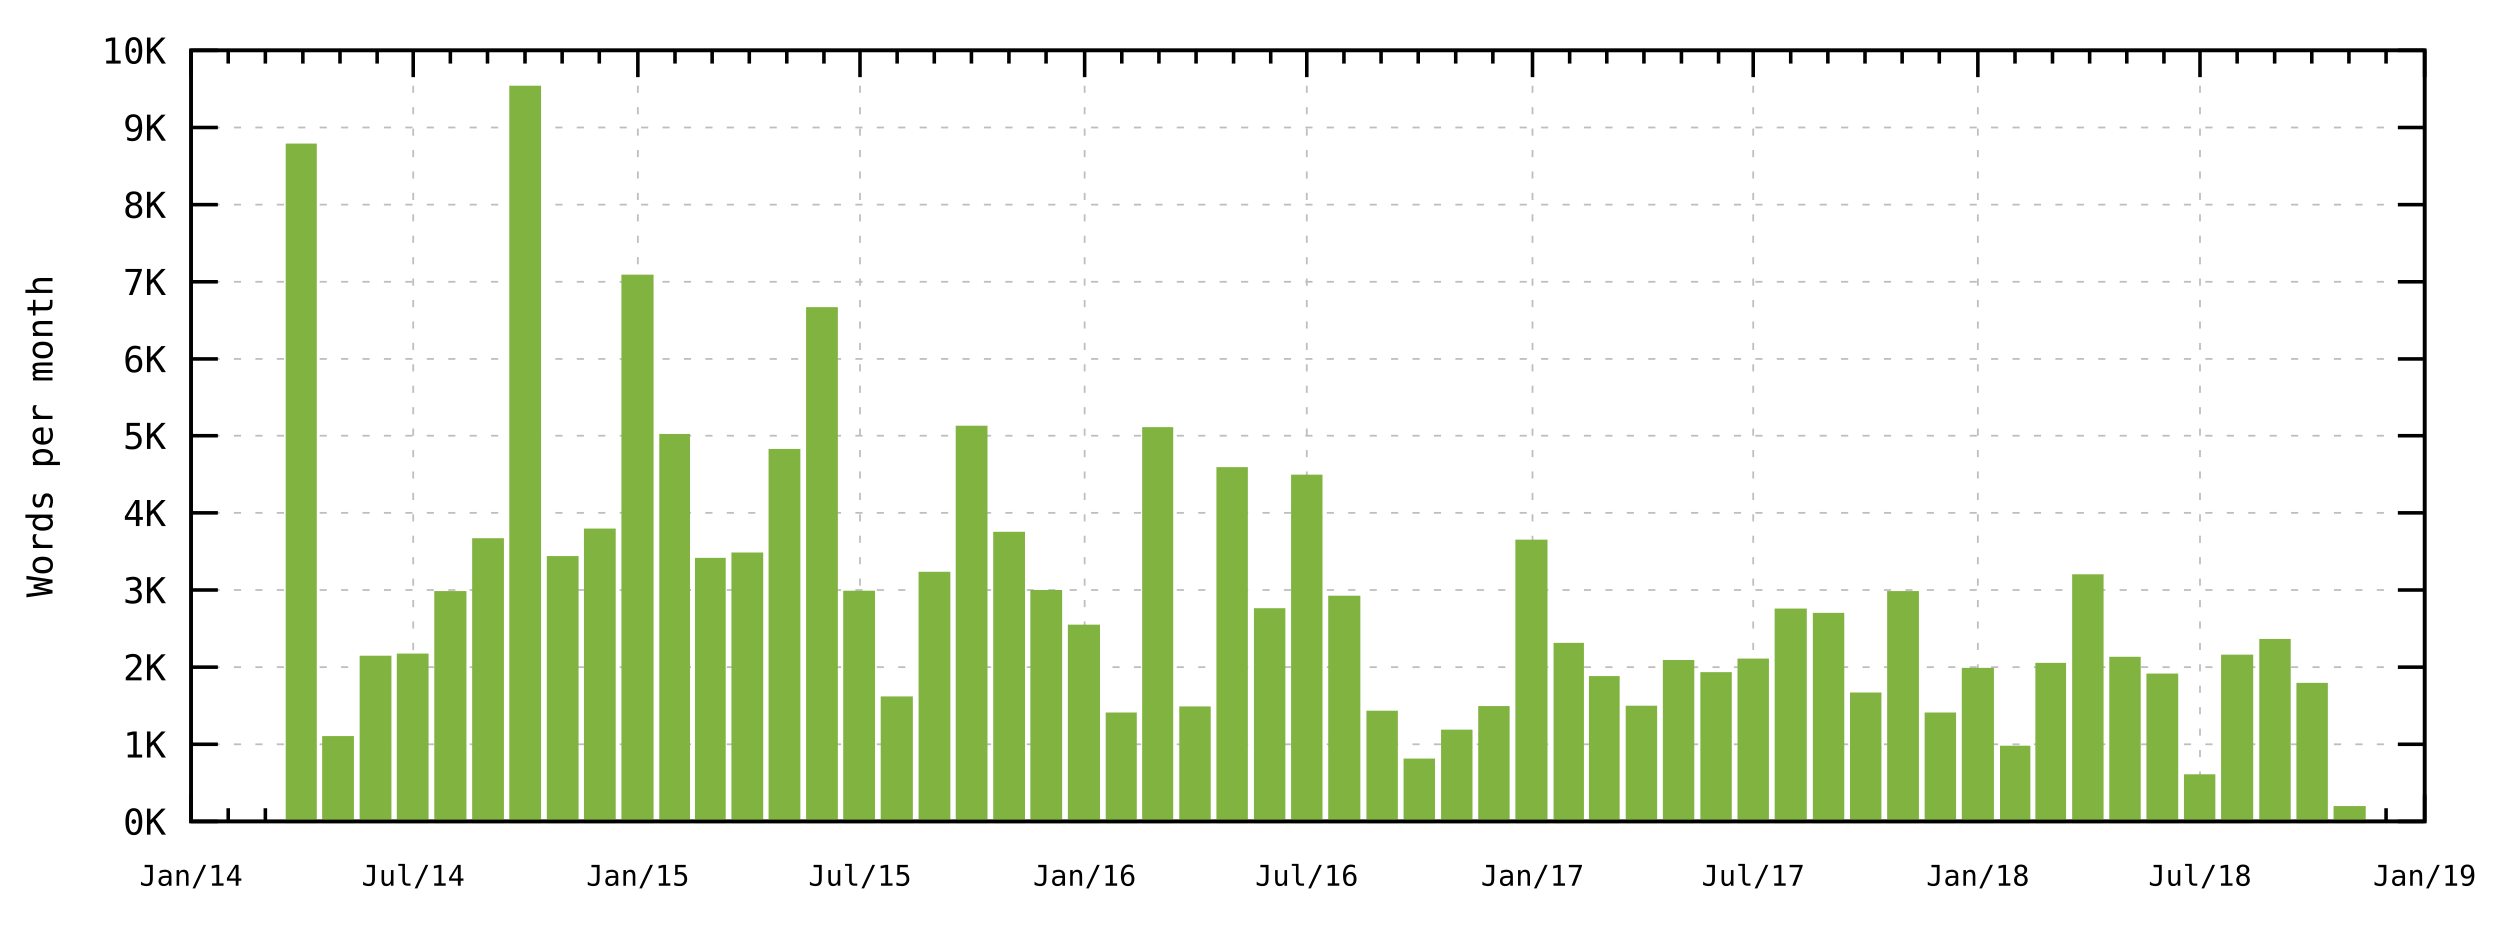
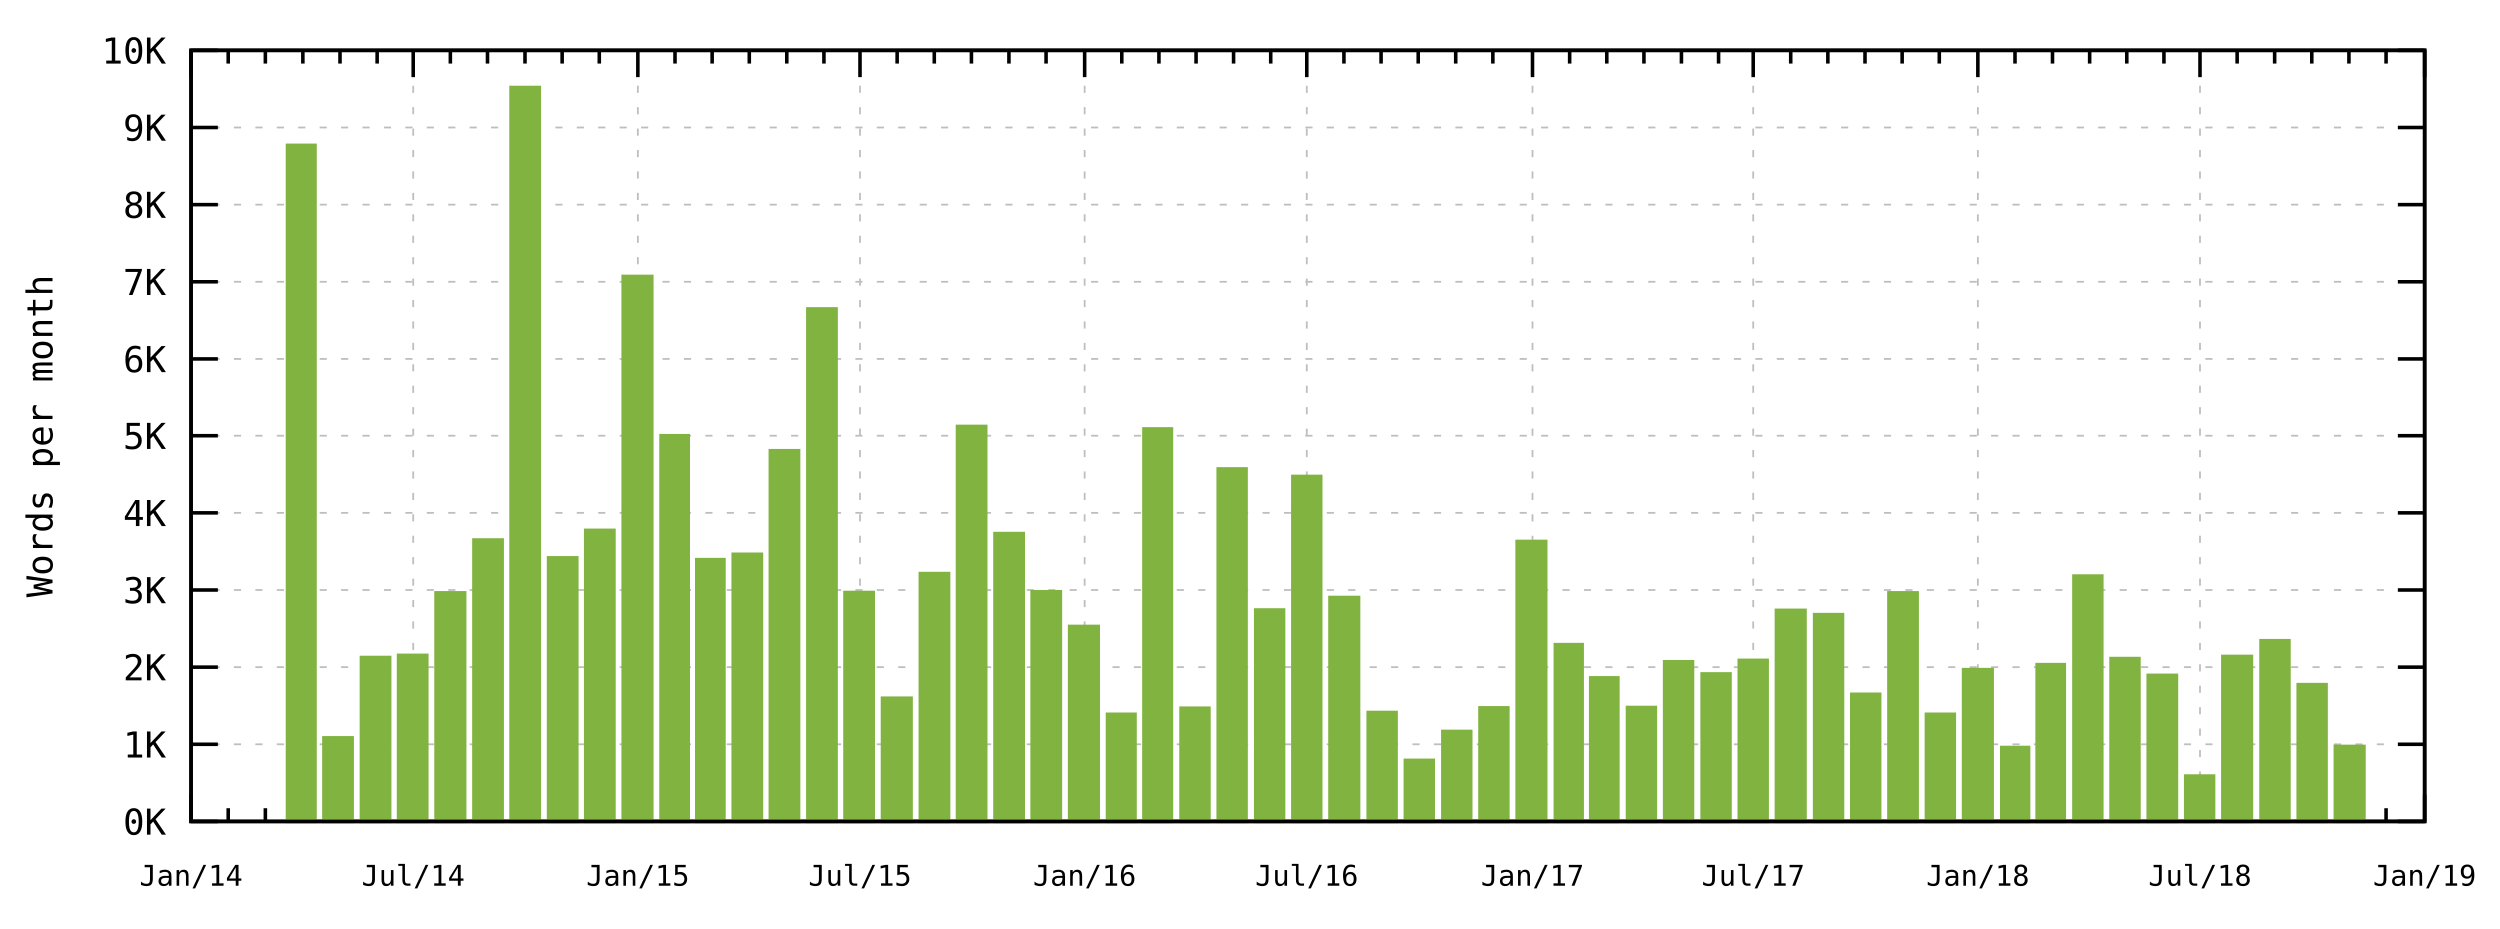
<svg xmlns="http://www.w3.org/2000/svg" xmlns:xlink="http://www.w3.org/1999/xlink" width="700" height="260" viewBox="0 0 700 260">
  <g id="gnuplot_canvas">
    <rect x="0" y="0" width="700" height="260" fill="none" />
    <defs>
      <circle id="gpDot" r="0.5" stroke-width="0.5" />
      <path id="gpPt0" stroke-width="0.267" stroke="currentColor" d="M-1,0 h2 M0,-1 v2" />
      <path id="gpPt1" stroke-width="0.267" stroke="currentColor" d="M-1,-1 L1,1 M1,-1 L-1,1" />
      <path id="gpPt2" stroke-width="0.267" stroke="currentColor" d="M-1,0 L1,0 M0,-1 L0,1 M-1,-1 L1,1 M-1,1 L1,-1" />
      <rect id="gpPt3" stroke-width="0.267" stroke="currentColor" x="-1" y="-1" width="2" height="2" />
      <rect id="gpPt4" stroke-width="0.267" stroke="currentColor" fill="currentColor" x="-1" y="-1" width="2" height="2" />
      <circle id="gpPt5" stroke-width="0.267" stroke="currentColor" cx="0" cy="0" r="1" />
      <use xlink:href="#gpPt5" id="gpPt6" fill="currentColor" stroke="none" />
      <path id="gpPt7" stroke-width="0.267" stroke="currentColor" d="M0,-1.33 L-1.33,0.67 L1.33,0.67 z" />
      <use xlink:href="#gpPt7" id="gpPt8" fill="currentColor" stroke="none" />
      <use xlink:href="#gpPt7" id="gpPt9" stroke="currentColor" transform="rotate(180)" />
      <use xlink:href="#gpPt9" id="gpPt10" fill="currentColor" stroke="none" />
      <use xlink:href="#gpPt3" id="gpPt11" stroke="currentColor" transform="rotate(45)" />
      <use xlink:href="#gpPt11" id="gpPt12" fill="currentColor" stroke="none" />
      <path id="gpPt13" stroke-width="0.267" stroke="currentColor" d="M0,1.330 L1.265,0.411 L0.782,-1.067 L-0.782,-1.076 L-1.265,0.411 z" />
      <use xlink:href="#gpPt13" id="gpPt14" fill="currentColor" stroke="none" />
      <filter id="textbox" filterUnits="objectBoundingBox" x="0" y="0" height="1" width="1">
        <feFlood flood-color="white" flood-opacity="1" result="bgnd" />
        <feComposite in="SourceGraphic" in2="bgnd" operator="atop" />
      </filter>
      <filter id="greybox" filterUnits="objectBoundingBox" x="0" y="0" height="1" width="1">
        <feFlood flood-color="lightgrey" flood-opacity="1" result="grey" />
        <feComposite in="SourceGraphic" in2="grey" operator="atop" />
      </filter>
    </defs>
    <g fill="none" color="white" stroke="currentColor" stroke-width="1.00" stroke-linecap="butt" stroke-linejoin="miter">
</g>
    <g fill="none" color="black" stroke="currentColor" stroke-width="1.00" stroke-linecap="butt" stroke-linejoin="miter">
</g>
    <g fill="none" color="black" stroke="black" stroke-width="0.50" stroke-linecap="butt" stroke-linejoin="miter">
</g>
    <g fill="none" color="gray" stroke="currentColor" stroke-width="0.50" stroke-linecap="butt" stroke-linejoin="miter">
      <path stroke="rgb(190, 190, 190)" stroke-dasharray="2,4" class="gridline" d="M53.5,230.0 L678.9,230.0  " />
    </g>
    <g fill="none" color="gray" stroke="rgb(190, 190, 190)" stroke-width="1.00" stroke-linecap="butt" stroke-linejoin="miter">
</g>
    <g fill="none" color="black" stroke="currentColor" stroke-width="1.00" stroke-linecap="butt" stroke-linejoin="miter">
      <path stroke="black" d="M53.5,230.0 L61.0,230.0 M678.9,230.0 L671.4,230.0  " />
      <g transform="translate(46.5,233.7)" stroke="none" fill="rgb(0,0,0)" font-family="monospace" font-size="10.00" text-anchor="end">
        <text>
          <tspan font-family="monospace">0K</tspan>
        </text>
      </g>
    </g>
    <g fill="none" color="black" stroke="currentColor" stroke-width="1.00" stroke-linecap="butt" stroke-linejoin="miter">
</g>
    <g fill="none" color="black" stroke="black" stroke-width="0.50" stroke-linecap="butt" stroke-linejoin="miter">
</g>
    <g fill="none" color="gray" stroke="currentColor" stroke-width="0.50" stroke-linecap="butt" stroke-linejoin="miter">
      <path stroke="rgb(190, 190, 190)" stroke-dasharray="2,4" class="gridline" d="M53.5,208.4 L678.9,208.4  " />
    </g>
    <g fill="none" color="gray" stroke="rgb(190, 190, 190)" stroke-width="1.00" stroke-linecap="butt" stroke-linejoin="miter">
</g>
    <g fill="none" color="black" stroke="currentColor" stroke-width="1.00" stroke-linecap="butt" stroke-linejoin="miter">
      <path stroke="black" d="M53.5,208.4 L61.0,208.4 M678.9,208.4 L671.4,208.4  " />
      <g transform="translate(46.5,212.1)" stroke="none" fill="rgb(0,0,0)" font-family="monospace" font-size="10.00" text-anchor="end">
        <text>
          <tspan font-family="monospace">1K</tspan>
        </text>
      </g>
    </g>
    <g fill="none" color="black" stroke="currentColor" stroke-width="1.00" stroke-linecap="butt" stroke-linejoin="miter">
</g>
    <g fill="none" color="black" stroke="black" stroke-width="0.50" stroke-linecap="butt" stroke-linejoin="miter">
</g>
    <g fill="none" color="gray" stroke="currentColor" stroke-width="0.50" stroke-linecap="butt" stroke-linejoin="miter">
      <path stroke="rgb(190, 190, 190)" stroke-dasharray="2,4" class="gridline" d="M53.5,186.8 L678.9,186.8  " />
    </g>
    <g fill="none" color="gray" stroke="rgb(190, 190, 190)" stroke-width="1.00" stroke-linecap="butt" stroke-linejoin="miter">
</g>
    <g fill="none" color="black" stroke="currentColor" stroke-width="1.00" stroke-linecap="butt" stroke-linejoin="miter">
      <path stroke="black" d="M53.5,186.8 L61.0,186.8 M678.9,186.8 L671.4,186.8  " />
      <g transform="translate(46.5,190.5)" stroke="none" fill="rgb(0,0,0)" font-family="monospace" font-size="10.00" text-anchor="end">
        <text>
          <tspan font-family="monospace">2K</tspan>
        </text>
      </g>
    </g>
    <g fill="none" color="black" stroke="currentColor" stroke-width="1.00" stroke-linecap="butt" stroke-linejoin="miter">
</g>
    <g fill="none" color="black" stroke="black" stroke-width="0.50" stroke-linecap="butt" stroke-linejoin="miter">
</g>
    <g fill="none" color="gray" stroke="currentColor" stroke-width="0.50" stroke-linecap="butt" stroke-linejoin="miter">
      <path stroke="rgb(190, 190, 190)" stroke-dasharray="2,4" class="gridline" d="M53.5,165.2 L678.9,165.2  " />
    </g>
    <g fill="none" color="gray" stroke="rgb(190, 190, 190)" stroke-width="1.00" stroke-linecap="butt" stroke-linejoin="miter">
</g>
    <g fill="none" color="black" stroke="currentColor" stroke-width="1.00" stroke-linecap="butt" stroke-linejoin="miter">
      <path stroke="black" d="M53.5,165.2 L61.0,165.2 M678.9,165.2 L671.4,165.2  " />
      <g transform="translate(46.5,168.9)" stroke="none" fill="rgb(0,0,0)" font-family="monospace" font-size="10.00" text-anchor="end">
        <text>
          <tspan font-family="monospace">3K</tspan>
        </text>
      </g>
    </g>
    <g fill="none" color="black" stroke="currentColor" stroke-width="1.00" stroke-linecap="butt" stroke-linejoin="miter">
</g>
    <g fill="none" color="black" stroke="black" stroke-width="0.50" stroke-linecap="butt" stroke-linejoin="miter">
</g>
    <g fill="none" color="gray" stroke="currentColor" stroke-width="0.50" stroke-linecap="butt" stroke-linejoin="miter">
      <path stroke="rgb(190, 190, 190)" stroke-dasharray="2,4" class="gridline" d="M53.5,143.6 L678.9,143.6  " />
    </g>
    <g fill="none" color="gray" stroke="rgb(190, 190, 190)" stroke-width="1.00" stroke-linecap="butt" stroke-linejoin="miter">
</g>
    <g fill="none" color="black" stroke="currentColor" stroke-width="1.00" stroke-linecap="butt" stroke-linejoin="miter">
      <path stroke="black" d="M53.5,143.6 L61.0,143.6 M678.9,143.6 L671.4,143.6  " />
      <g transform="translate(46.5,147.3)" stroke="none" fill="rgb(0,0,0)" font-family="monospace" font-size="10.00" text-anchor="end">
        <text>
          <tspan font-family="monospace">4K</tspan>
        </text>
      </g>
    </g>
    <g fill="none" color="black" stroke="currentColor" stroke-width="1.00" stroke-linecap="butt" stroke-linejoin="miter">
</g>
    <g fill="none" color="black" stroke="black" stroke-width="0.50" stroke-linecap="butt" stroke-linejoin="miter">
</g>
    <g fill="none" color="gray" stroke="currentColor" stroke-width="0.50" stroke-linecap="butt" stroke-linejoin="miter">
      <path stroke="rgb(190, 190, 190)" stroke-dasharray="2,4" class="gridline" d="M53.5,122.0 L678.9,122.0  " />
    </g>
    <g fill="none" color="gray" stroke="rgb(190, 190, 190)" stroke-width="1.00" stroke-linecap="butt" stroke-linejoin="miter">
</g>
    <g fill="none" color="black" stroke="currentColor" stroke-width="1.00" stroke-linecap="butt" stroke-linejoin="miter">
      <path stroke="black" d="M53.5,122.0 L61.0,122.0 M678.9,122.0 L671.4,122.0  " />
      <g transform="translate(46.5,125.7)" stroke="none" fill="rgb(0,0,0)" font-family="monospace" font-size="10.00" text-anchor="end">
        <text>
          <tspan font-family="monospace">5K</tspan>
        </text>
      </g>
    </g>
    <g fill="none" color="black" stroke="currentColor" stroke-width="1.00" stroke-linecap="butt" stroke-linejoin="miter">
</g>
    <g fill="none" color="black" stroke="black" stroke-width="0.50" stroke-linecap="butt" stroke-linejoin="miter">
</g>
    <g fill="none" color="gray" stroke="currentColor" stroke-width="0.50" stroke-linecap="butt" stroke-linejoin="miter">
      <path stroke="rgb(190, 190, 190)" stroke-dasharray="2,4" class="gridline" d="M53.5,100.5 L678.9,100.5  " />
    </g>
    <g fill="none" color="gray" stroke="rgb(190, 190, 190)" stroke-width="1.00" stroke-linecap="butt" stroke-linejoin="miter">
</g>
    <g fill="none" color="black" stroke="currentColor" stroke-width="1.00" stroke-linecap="butt" stroke-linejoin="miter">
      <path stroke="black" d="M53.5,100.5 L61.0,100.5 M678.9,100.5 L671.4,100.5  " />
      <g transform="translate(46.5,104.2)" stroke="none" fill="rgb(0,0,0)" font-family="monospace" font-size="10.00" text-anchor="end">
        <text>
          <tspan font-family="monospace">6K</tspan>
        </text>
      </g>
    </g>
    <g fill="none" color="black" stroke="currentColor" stroke-width="1.00" stroke-linecap="butt" stroke-linejoin="miter">
</g>
    <g fill="none" color="black" stroke="black" stroke-width="0.50" stroke-linecap="butt" stroke-linejoin="miter">
</g>
    <g fill="none" color="gray" stroke="currentColor" stroke-width="0.50" stroke-linecap="butt" stroke-linejoin="miter">
      <path stroke="rgb(190, 190, 190)" stroke-dasharray="2,4" class="gridline" d="M53.5,78.9 L678.9,78.9  " />
    </g>
    <g fill="none" color="gray" stroke="rgb(190, 190, 190)" stroke-width="1.00" stroke-linecap="butt" stroke-linejoin="miter">
</g>
    <g fill="none" color="black" stroke="currentColor" stroke-width="1.00" stroke-linecap="butt" stroke-linejoin="miter">
      <path stroke="black" d="M53.5,78.9 L61.0,78.9 M678.9,78.9 L671.4,78.9  " />
      <g transform="translate(46.5,82.6)" stroke="none" fill="rgb(0,0,0)" font-family="monospace" font-size="10.00" text-anchor="end">
        <text>
          <tspan font-family="monospace">7K</tspan>
        </text>
      </g>
    </g>
    <g fill="none" color="black" stroke="currentColor" stroke-width="1.00" stroke-linecap="butt" stroke-linejoin="miter">
</g>
    <g fill="none" color="black" stroke="black" stroke-width="0.50" stroke-linecap="butt" stroke-linejoin="miter">
</g>
    <g fill="none" color="gray" stroke="currentColor" stroke-width="0.50" stroke-linecap="butt" stroke-linejoin="miter">
      <path stroke="rgb(190, 190, 190)" stroke-dasharray="2,4" class="gridline" d="M53.5,57.3 L678.9,57.3  " />
    </g>
    <g fill="none" color="gray" stroke="rgb(190, 190, 190)" stroke-width="1.00" stroke-linecap="butt" stroke-linejoin="miter">
</g>
    <g fill="none" color="black" stroke="currentColor" stroke-width="1.00" stroke-linecap="butt" stroke-linejoin="miter">
      <path stroke="black" d="M53.5,57.3 L61.0,57.3 M678.9,57.3 L671.4,57.3  " />
      <g transform="translate(46.5,61.0)" stroke="none" fill="rgb(0,0,0)" font-family="monospace" font-size="10.00" text-anchor="end">
        <text>
          <tspan font-family="monospace">8K</tspan>
        </text>
      </g>
    </g>
    <g fill="none" color="black" stroke="currentColor" stroke-width="1.00" stroke-linecap="butt" stroke-linejoin="miter">
</g>
    <g fill="none" color="black" stroke="black" stroke-width="0.50" stroke-linecap="butt" stroke-linejoin="miter">
</g>
    <g fill="none" color="gray" stroke="currentColor" stroke-width="0.50" stroke-linecap="butt" stroke-linejoin="miter">
      <path stroke="rgb(190, 190, 190)" stroke-dasharray="2,4" class="gridline" d="M53.5,35.7 L678.9,35.7  " />
    </g>
    <g fill="none" color="gray" stroke="rgb(190, 190, 190)" stroke-width="1.00" stroke-linecap="butt" stroke-linejoin="miter">
</g>
    <g fill="none" color="black" stroke="currentColor" stroke-width="1.00" stroke-linecap="butt" stroke-linejoin="miter">
      <path stroke="black" d="M53.5,35.7 L61.0,35.7 M678.9,35.7 L671.4,35.7  " />
      <g transform="translate(46.5,39.4)" stroke="none" fill="rgb(0,0,0)" font-family="monospace" font-size="10.00" text-anchor="end">
        <text>
          <tspan font-family="monospace">9K</tspan>
        </text>
      </g>
    </g>
    <g fill="none" color="black" stroke="currentColor" stroke-width="1.00" stroke-linecap="butt" stroke-linejoin="miter">
</g>
    <g fill="none" color="black" stroke="black" stroke-width="0.50" stroke-linecap="butt" stroke-linejoin="miter">
</g>
    <g fill="none" color="gray" stroke="currentColor" stroke-width="0.50" stroke-linecap="butt" stroke-linejoin="miter">
      <path stroke="rgb(190, 190, 190)" stroke-dasharray="2,4" class="gridline" d="M53.5,14.1 L678.9,14.1  " />
    </g>
    <g fill="none" color="gray" stroke="rgb(190, 190, 190)" stroke-width="1.00" stroke-linecap="butt" stroke-linejoin="miter">
</g>
    <g fill="none" color="black" stroke="currentColor" stroke-width="1.00" stroke-linecap="butt" stroke-linejoin="miter">
      <path stroke="black" d="M53.5,14.1 L61.0,14.1 M678.9,14.1 L671.4,14.1  " />
      <g transform="translate(46.5,17.8)" stroke="none" fill="rgb(0,0,0)" font-family="monospace" font-size="10.00" text-anchor="end">
        <text>
          <tspan font-family="monospace">10K</tspan>
        </text>
      </g>
    </g>
    <g fill="none" color="black" stroke="currentColor" stroke-width="1.00" stroke-linecap="butt" stroke-linejoin="miter">
</g>
    <g fill="none" color="black" stroke="black" stroke-width="0.50" stroke-linecap="butt" stroke-linejoin="miter">
</g>
    <g fill="none" color="gray" stroke="currentColor" stroke-width="0.50" stroke-linecap="butt" stroke-linejoin="miter">
      <path stroke="rgb(190, 190, 190)" stroke-dasharray="2,4" class="gridline" d="M53.5,230.0 L53.5,14.1  " />
    </g>
    <g fill="none" color="gray" stroke="rgb(190, 190, 190)" stroke-width="1.00" stroke-linecap="butt" stroke-linejoin="miter">
</g>
    <g fill="none" color="black" stroke="currentColor" stroke-width="1.00" stroke-linecap="butt" stroke-linejoin="miter">
      <path stroke="black" d="M53.5,230.0 L53.5,222.5 M53.5,14.1 L53.5,21.6  " />
      <g transform="translate(53.5,248.0)" stroke="none" fill="rgb(0,0,0)" font-family="monospace" font-size="8.00" text-anchor="middle">
        <text>
          <tspan font-family="monospace">Jan/14</tspan>
        </text>
      </g>
    </g>
    <g fill="none" color="black" stroke="currentColor" stroke-width="1.00" stroke-linecap="butt" stroke-linejoin="miter">
      <path stroke="black" d="M63.9,230.0 L63.9,226.3 M63.9,14.1 L63.9,17.8 M74.3,230.0 L74.3,226.3 M74.3,14.1 L74.3,17.8   M84.8,230.0 L84.8,226.3 M84.8,14.1 L84.8,17.8 M95.2,230.0 L95.2,226.3 M95.2,14.1 L95.2,17.8   M105.6,230.0 L105.6,226.3 M105.6,14.1 L105.6,17.8  " />
    </g>
    <g fill="none" color="black" stroke="black" stroke-width="0.50" stroke-linecap="butt" stroke-linejoin="miter">
</g>
    <g fill="none" color="gray" stroke="currentColor" stroke-width="0.50" stroke-linecap="butt" stroke-linejoin="miter">
      <path stroke="rgb(190, 190, 190)" stroke-dasharray="2,4" class="gridline" d="M115.7,230.0 L115.7,14.1  " />
    </g>
    <g fill="none" color="gray" stroke="rgb(190, 190, 190)" stroke-width="1.00" stroke-linecap="butt" stroke-linejoin="miter">
</g>
    <g fill="none" color="black" stroke="currentColor" stroke-width="1.00" stroke-linecap="butt" stroke-linejoin="miter">
      <path stroke="black" d="M115.7,230.0 L115.7,222.5 M115.7,14.1 L115.7,21.6  " />
      <g transform="translate(115.7,248.0)" stroke="none" fill="rgb(0,0,0)" font-family="monospace" font-size="8.00" text-anchor="middle">
        <text>
          <tspan font-family="monospace">Jul/14</tspan>
        </text>
      </g>
    </g>
    <g fill="none" color="black" stroke="currentColor" stroke-width="1.00" stroke-linecap="butt" stroke-linejoin="miter">
      <path stroke="black" d="M126.1,230.0 L126.1,226.3 M126.1,14.1 L126.1,17.8 M136.5,230.0 L136.5,226.3 M136.5,14.1 L136.5,17.8   M147.0,230.0 L147.0,226.3 M147.0,14.1 L147.0,17.8 M157.4,230.0 L157.4,226.3 M157.4,14.1 L157.4,17.8   M167.8,230.0 L167.8,226.3 M167.8,14.1 L167.8,17.8  " />
    </g>
    <g fill="none" color="black" stroke="black" stroke-width="0.50" stroke-linecap="butt" stroke-linejoin="miter">
</g>
    <g fill="none" color="gray" stroke="currentColor" stroke-width="0.50" stroke-linecap="butt" stroke-linejoin="miter">
      <path stroke="rgb(190, 190, 190)" stroke-dasharray="2,4" class="gridline" d="M178.6,230.0 L178.6,14.1  " />
    </g>
    <g fill="none" color="gray" stroke="rgb(190, 190, 190)" stroke-width="1.00" stroke-linecap="butt" stroke-linejoin="miter">
</g>
    <g fill="none" color="black" stroke="currentColor" stroke-width="1.00" stroke-linecap="butt" stroke-linejoin="miter">
      <path stroke="black" d="M178.6,230.0 L178.6,222.5 M178.6,14.1 L178.6,21.6  " />
      <g transform="translate(178.6,248.0)" stroke="none" fill="rgb(0,0,0)" font-family="monospace" font-size="8.00" text-anchor="middle">
        <text>
          <tspan font-family="monospace">Jan/15</tspan>
        </text>
      </g>
    </g>
    <g fill="none" color="black" stroke="currentColor" stroke-width="1.00" stroke-linecap="butt" stroke-linejoin="miter">
      <path stroke="black" d="M189.0,230.0 L189.0,226.3 M189.0,14.1 L189.0,17.8 M199.4,230.0 L199.4,226.3 M199.4,14.1 L199.4,17.8   M209.8,230.0 L209.8,226.3 M209.8,14.1 L209.8,17.8 M220.3,230.0 L220.3,226.3 M220.3,14.1 L220.3,17.8   M230.7,230.0 L230.7,226.3 M230.7,14.1 L230.7,17.8  " />
    </g>
    <g fill="none" color="black" stroke="black" stroke-width="0.50" stroke-linecap="butt" stroke-linejoin="miter">
</g>
    <g fill="none" color="gray" stroke="currentColor" stroke-width="0.50" stroke-linecap="butt" stroke-linejoin="miter">
      <path stroke="rgb(190, 190, 190)" stroke-dasharray="2,4" class="gridline" d="M240.8,230.0 L240.8,14.1  " />
    </g>
    <g fill="none" color="gray" stroke="rgb(190, 190, 190)" stroke-width="1.00" stroke-linecap="butt" stroke-linejoin="miter">
</g>
    <g fill="none" color="black" stroke="currentColor" stroke-width="1.00" stroke-linecap="butt" stroke-linejoin="miter">
      <path stroke="black" d="M240.8,230.0 L240.8,222.5 M240.8,14.1 L240.8,21.6  " />
      <g transform="translate(240.8,248.0)" stroke="none" fill="rgb(0,0,0)" font-family="monospace" font-size="8.00" text-anchor="middle">
        <text>
          <tspan font-family="monospace">Jul/15</tspan>
        </text>
      </g>
    </g>
    <g fill="none" color="black" stroke="currentColor" stroke-width="1.00" stroke-linecap="butt" stroke-linejoin="miter">
      <path stroke="black" d="M251.2,230.0 L251.2,226.3 M251.2,14.1 L251.2,17.8 M261.6,230.0 L261.6,226.3 M261.6,14.1 L261.6,17.8   M272.0,230.0 L272.0,226.3 M272.0,14.1 L272.0,17.8 M282.5,230.0 L282.5,226.3 M282.5,14.1 L282.5,17.8   M292.9,230.0 L292.9,226.3 M292.9,14.1 L292.9,17.8  " />
    </g>
    <g fill="none" color="black" stroke="black" stroke-width="0.50" stroke-linecap="butt" stroke-linejoin="miter">
</g>
    <g fill="none" color="gray" stroke="currentColor" stroke-width="0.50" stroke-linecap="butt" stroke-linejoin="miter">
      <path stroke="rgb(190, 190, 190)" stroke-dasharray="2,4" class="gridline" d="M303.7,230.0 L303.7,14.1  " />
    </g>
    <g fill="none" color="gray" stroke="rgb(190, 190, 190)" stroke-width="1.00" stroke-linecap="butt" stroke-linejoin="miter">
</g>
    <g fill="none" color="black" stroke="currentColor" stroke-width="1.00" stroke-linecap="butt" stroke-linejoin="miter">
      <path stroke="black" d="M303.7,230.0 L303.7,222.5 M303.7,14.1 L303.7,21.6  " />
      <g transform="translate(303.7,248.0)" stroke="none" fill="rgb(0,0,0)" font-family="monospace" font-size="8.00" text-anchor="middle">
        <text>
          <tspan font-family="monospace">Jan/16</tspan>
        </text>
      </g>
    </g>
    <g fill="none" color="black" stroke="currentColor" stroke-width="1.00" stroke-linecap="butt" stroke-linejoin="miter">
      <path stroke="black" d="M314.1,230.0 L314.1,226.3 M314.1,14.1 L314.1,17.8 M324.5,230.0 L324.5,226.3 M324.5,14.1 L324.5,17.8   M334.9,230.0 L334.9,226.3 M334.9,14.1 L334.9,17.8 M345.4,230.0 L345.4,226.3 M345.4,14.1 L345.4,17.8   M355.8,230.0 L355.8,226.3 M355.8,14.1 L355.8,17.8  " />
    </g>
    <g fill="none" color="black" stroke="black" stroke-width="0.50" stroke-linecap="butt" stroke-linejoin="miter">
</g>
    <g fill="none" color="gray" stroke="currentColor" stroke-width="0.50" stroke-linecap="butt" stroke-linejoin="miter">
      <path stroke="rgb(190, 190, 190)" stroke-dasharray="2,4" class="gridline" d="M365.9,230.0 L365.9,14.1  " />
    </g>
    <g fill="none" color="gray" stroke="rgb(190, 190, 190)" stroke-width="1.00" stroke-linecap="butt" stroke-linejoin="miter">
</g>
    <g fill="none" color="black" stroke="currentColor" stroke-width="1.00" stroke-linecap="butt" stroke-linejoin="miter">
      <path stroke="black" d="M365.9,230.0 L365.9,222.5 M365.9,14.1 L365.9,21.6  " />
      <g transform="translate(365.9,248.0)" stroke="none" fill="rgb(0,0,0)" font-family="monospace" font-size="8.00" text-anchor="middle">
        <text>
          <tspan font-family="monospace">Jul/16</tspan>
        </text>
      </g>
    </g>
    <g fill="none" color="black" stroke="currentColor" stroke-width="1.00" stroke-linecap="butt" stroke-linejoin="miter">
      <path stroke="black" d="M376.3,230.0 L376.3,226.3 M376.3,14.1 L376.3,17.8 M386.7,230.0 L386.7,226.3 M386.7,14.1 L386.7,17.8   M397.1,230.0 L397.1,226.3 M397.1,14.1 L397.1,17.8 M407.6,230.0 L407.6,226.3 M407.6,14.1 L407.6,17.8   M418.0,230.0 L418.0,226.3 M418.0,14.1 L418.0,17.8  " />
    </g>
    <g fill="none" color="black" stroke="black" stroke-width="0.50" stroke-linecap="butt" stroke-linejoin="miter">
</g>
    <g fill="none" color="gray" stroke="currentColor" stroke-width="0.50" stroke-linecap="butt" stroke-linejoin="miter">
      <path stroke="rgb(190, 190, 190)" stroke-dasharray="2,4" class="gridline" d="M429.1,230.0 L429.1,14.1  " />
    </g>
    <g fill="none" color="gray" stroke="rgb(190, 190, 190)" stroke-width="1.00" stroke-linecap="butt" stroke-linejoin="miter">
</g>
    <g fill="none" color="black" stroke="currentColor" stroke-width="1.00" stroke-linecap="butt" stroke-linejoin="miter">
      <path stroke="black" d="M429.1,230.0 L429.1,222.5 M429.1,14.1 L429.1,21.6  " />
      <g transform="translate(429.1,248.0)" stroke="none" fill="rgb(0,0,0)" font-family="monospace" font-size="8.00" text-anchor="middle">
        <text>
          <tspan font-family="monospace">Jan/17</tspan>
        </text>
      </g>
    </g>
    <g fill="none" color="black" stroke="currentColor" stroke-width="1.00" stroke-linecap="butt" stroke-linejoin="miter">
      <path stroke="black" d="M439.5,230.0 L439.5,226.3 M439.5,14.1 L439.5,17.8 M449.9,230.0 L449.9,226.3 M449.9,14.1 L449.9,17.8   M460.3,230.0 L460.3,226.3 M460.3,14.1 L460.3,17.8 M470.8,230.0 L470.8,226.3 M470.8,14.1 L470.8,17.8   M481.2,230.0 L481.2,226.3 M481.2,14.1 L481.2,17.8  " />
    </g>
    <g fill="none" color="black" stroke="black" stroke-width="0.50" stroke-linecap="butt" stroke-linejoin="miter">
</g>
    <g fill="none" color="gray" stroke="currentColor" stroke-width="0.50" stroke-linecap="butt" stroke-linejoin="miter">
      <path stroke="rgb(190, 190, 190)" stroke-dasharray="2,4" class="gridline" d="M490.9,230.0 L490.9,14.1  " />
    </g>
    <g fill="none" color="gray" stroke="rgb(190, 190, 190)" stroke-width="1.00" stroke-linecap="butt" stroke-linejoin="miter">
</g>
    <g fill="none" color="black" stroke="currentColor" stroke-width="1.00" stroke-linecap="butt" stroke-linejoin="miter">
      <path stroke="black" d="M490.9,230.0 L490.9,222.5 M490.9,14.1 L490.9,21.6  " />
      <g transform="translate(490.9,248.0)" stroke="none" fill="rgb(0,0,0)" font-family="monospace" font-size="8.00" text-anchor="middle">
        <text>
          <tspan font-family="monospace">Jul/17</tspan>
        </text>
      </g>
    </g>
    <g fill="none" color="black" stroke="currentColor" stroke-width="1.00" stroke-linecap="butt" stroke-linejoin="miter">
      <path stroke="black" d="M501.4,230.0 L501.4,226.3 M501.4,14.1 L501.4,17.8 M511.8,230.0 L511.8,226.3 M511.8,14.1 L511.8,17.8   M522.2,230.0 L522.2,226.3 M522.2,14.1 L522.2,17.8 M532.6,230.0 L532.6,226.3 M532.6,14.1 L532.6,17.8   M543.0,230.0 L543.0,226.3 M543.0,14.1 L543.0,17.8  " />
    </g>
    <g fill="none" color="black" stroke="black" stroke-width="0.50" stroke-linecap="butt" stroke-linejoin="miter">
</g>
    <g fill="none" color="gray" stroke="currentColor" stroke-width="0.50" stroke-linecap="butt" stroke-linejoin="miter">
      <path stroke="rgb(190, 190, 190)" stroke-dasharray="2,4" class="gridline" d="M553.8,230.0 L553.8,14.1  " />
    </g>
    <g fill="none" color="gray" stroke="rgb(190, 190, 190)" stroke-width="1.00" stroke-linecap="butt" stroke-linejoin="miter">
</g>
    <g fill="none" color="black" stroke="currentColor" stroke-width="1.00" stroke-linecap="butt" stroke-linejoin="miter">
      <path stroke="black" d="M553.8,230.0 L553.8,222.5 M553.8,14.1 L553.8,21.6  " />
      <g transform="translate(553.8,248.0)" stroke="none" fill="rgb(0,0,0)" font-family="monospace" font-size="8.00" text-anchor="middle">
        <text>
          <tspan font-family="monospace">Jan/18</tspan>
        </text>
      </g>
    </g>
    <g fill="none" color="black" stroke="currentColor" stroke-width="1.00" stroke-linecap="butt" stroke-linejoin="miter">
      <path stroke="black" d="M564.2,230.0 L564.2,226.3 M564.2,14.1 L564.2,17.8 M574.7,230.0 L574.7,226.3 M574.7,14.1 L574.7,17.8   M585.1,230.0 L585.1,226.3 M585.1,14.1 L585.1,17.8 M595.5,230.0 L595.5,226.3 M595.5,14.1 L595.5,17.8   M605.9,230.0 L605.9,226.3 M605.9,14.1 L605.9,17.8  " />
    </g>
    <g fill="none" color="black" stroke="black" stroke-width="0.50" stroke-linecap="butt" stroke-linejoin="miter">
</g>
    <g fill="none" color="gray" stroke="currentColor" stroke-width="0.50" stroke-linecap="butt" stroke-linejoin="miter">
      <path stroke="rgb(190, 190, 190)" stroke-dasharray="2,4" class="gridline" d="M616.0,230.0 L616.0,14.1  " />
    </g>
    <g fill="none" color="gray" stroke="rgb(190, 190, 190)" stroke-width="1.00" stroke-linecap="butt" stroke-linejoin="miter">
</g>
    <g fill="none" color="black" stroke="currentColor" stroke-width="1.00" stroke-linecap="butt" stroke-linejoin="miter">
      <path stroke="black" d="M616.0,230.0 L616.0,222.5 M616.0,14.1 L616.0,21.6  " />
      <g transform="translate(616.0,248.0)" stroke="none" fill="rgb(0,0,0)" font-family="monospace" font-size="8.00" text-anchor="middle">
        <text>
          <tspan font-family="monospace">Jul/18</tspan>
        </text>
      </g>
    </g>
    <g fill="none" color="black" stroke="currentColor" stroke-width="1.00" stroke-linecap="butt" stroke-linejoin="miter">
      <path stroke="black" d="M626.4,230.0 L626.4,226.3 M626.4,14.1 L626.4,17.8 M636.9,230.0 L636.9,226.3 M636.9,14.1 L636.9,17.8   M647.3,230.0 L647.3,226.3 M647.3,14.1 L647.3,17.8 M657.7,230.0 L657.7,226.3 M657.7,14.1 L657.7,17.8   M668.1,230.0 L668.1,226.3 M668.1,14.1 L668.1,17.8  " />
    </g>
    <g fill="none" color="black" stroke="black" stroke-width="0.50" stroke-linecap="butt" stroke-linejoin="miter">
</g>
    <g fill="none" color="gray" stroke="currentColor" stroke-width="0.50" stroke-linecap="butt" stroke-linejoin="miter">
      <path stroke="rgb(190, 190, 190)" stroke-dasharray="2,4" class="gridline" d="M678.9,230.0 L678.9,14.1  " />
    </g>
    <g fill="none" color="gray" stroke="rgb(190, 190, 190)" stroke-width="1.00" stroke-linecap="butt" stroke-linejoin="miter">
</g>
    <g fill="none" color="black" stroke="currentColor" stroke-width="1.00" stroke-linecap="butt" stroke-linejoin="miter">
      <path stroke="black" d="M678.9,230.0 L678.9,222.5 M678.9,14.1 L678.9,21.6  " />
      <g transform="translate(678.9,248.0)" stroke="none" fill="rgb(0,0,0)" font-family="monospace" font-size="8.00" text-anchor="middle">
        <text>
          <tspan font-family="monospace">Jan/19</tspan>
        </text>
      </g>
    </g>
    <g fill="none" color="black" stroke="currentColor" stroke-width="1.00" stroke-linecap="butt" stroke-linejoin="miter">
</g>
    <g fill="none" color="black" stroke="currentColor" stroke-width="1.00" stroke-linecap="butt" stroke-linejoin="miter">
      <path stroke="black" d="M53.5,14.1 L53.5,230.0 L678.9,230.0 L678.9,14.1 L53.5,14.1 Z  " />
    </g>
    <g fill="none" color="black" stroke="currentColor" stroke-width="1.00" stroke-linecap="butt" stroke-linejoin="miter">
      <g transform="translate(14.7,122.1) rotate(270)" stroke="none" fill="rgb(0,0,0)" font-family="monospace" font-size="10.00" text-anchor="middle">
        <text>
          <tspan font-family="monospace">Words per month</tspan>
        </text>
      </g>
    </g>
    <g fill="none" color="black" stroke="currentColor" stroke-width="1.00" stroke-linecap="butt" stroke-linejoin="miter">
</g>
    <g id="gnuplot_plot_1">
      <g fill="none" color="black" stroke="currentColor" stroke-width="1.00" stroke-linecap="butt" stroke-linejoin="miter">
        <g stroke="none" shape-rendering="crispEdges">
          <polygon fill="rgb(129, 179,  65)" points="80.5,230.0 88.3,230.0 88.3,40.6 80.5,40.6 " />
        </g>
        <path stroke="rgb(129, 179,  65)" d="M80.5,230.0 L80.5,40.7 L88.2,40.7 L88.2,230.0 L80.5,230.0 Z  " />
        <g stroke="none" shape-rendering="crispEdges">
          <polygon fill="rgb(129, 179,  65)" points="90.7,230.0 98.7,230.0 98.7,206.5 90.7,206.5 " />
        </g>
        <path stroke="rgb(129, 179,  65)" d="M90.7,230.0 L90.7,206.6 L98.6,206.6 L98.6,230.0 L90.7,230.0 Z  " />
        <g stroke="none" shape-rendering="crispEdges">
          <polygon fill="rgb(129, 179,  65)" points="101.2,230.0 109.2,230.0 109.2,184.0 101.2,184.0 " />
        </g>
        <path stroke="rgb(129, 179,  65)" d="M101.2,230.0 L101.2,184.1 L109.1,184.1 L109.1,230.0 L101.2,230.0 Z  " />
        <g stroke="none" shape-rendering="crispEdges">
          <polygon fill="rgb(129, 179,  65)" points="111.6,230.0 119.6,230.0 119.6,183.4 111.6,183.4 " />
        </g>
        <path stroke="rgb(129, 179,  65)" d="M111.6,230.0 L111.6,183.5 L119.5,183.5 L119.5,230.0 L111.6,230.0 Z  " />
        <g stroke="none" shape-rendering="crispEdges">
          <polygon fill="rgb(129, 179,  65)" points="122.1,230.0 130.2,230.0 130.2,165.9 122.1,165.9 " />
        </g>
        <path stroke="rgb(129, 179,  65)" d="M122.1,230.0 L122.1,166.0 L130.1,166.0 L130.1,230.0 L122.1,230.0 Z  " />
        <g stroke="none" shape-rendering="crispEdges">
          <polygon fill="rgb(129, 179,  65)" points="132.7,230.0 140.7,230.0 140.7,151.1 132.7,151.1 " />
        </g>
        <path stroke="rgb(129, 179,  65)" d="M132.7,230.0 L132.7,151.2 L140.6,151.2 L140.6,230.0 L132.7,230.0 Z  " />
        <g stroke="none" shape-rendering="crispEdges">
          <polygon fill="rgb(129, 179,  65)" points="143.1,230.0 151.1,230.0 151.1,24.4 143.1,24.4 " />
        </g>
        <path stroke="rgb(129, 179,  65)" d="M143.1,230.0 L143.1,24.5 L151.0,24.5 L151.0,230.0 L143.1,230.0 Z  " />
        <g stroke="none" shape-rendering="crispEdges">
          <polygon fill="rgb(129, 179,  65)" points="153.6,230.0 161.6,230.0 161.6,156.1 153.6,156.1 " />
        </g>
        <path stroke="rgb(129, 179,  65)" d="M153.6,230.0 L153.6,156.2 L161.5,156.2 L161.5,230.0 L153.6,230.0 Z  " />
        <g stroke="none" shape-rendering="crispEdges">
          <polygon fill="rgb(129, 179,  65)" points="164.0,230.0 172.0,230.0 172.0,148.4 164.0,148.4 " />
        </g>
        <path stroke="rgb(129, 179,  65)" d="M164.0,230.0 L164.0,148.5 L171.9,148.5 L171.9,230.0 L164.0,230.0 Z  " />
        <g stroke="none" shape-rendering="crispEdges">
          <polygon fill="rgb(129, 179,  65)" points="174.5,230.0 182.6,230.0 182.6,77.3 174.5,77.3 " />
        </g>
        <path stroke="rgb(129, 179,  65)" d="M174.5,230.0 L174.5,77.4 L182.5,77.4 L182.5,230.0 L174.5,230.0 Z  " />
        <g stroke="none" shape-rendering="crispEdges">
          <polygon fill="rgb(129, 179,  65)" points="185.1,230.0 192.8,230.0 192.8,121.9 185.1,121.9 " />
        </g>
        <path stroke="rgb(129, 179,  65)" d="M185.1,230.0 L185.1,122.0 L192.7,122.0 L192.7,230.0 L185.1,230.0 Z  " />
        <g stroke="none" shape-rendering="crispEdges">
          <polygon fill="rgb(129, 179,  65)" points="195.1,230.0 202.8,230.0 202.8,156.6 195.1,156.6 " />
        </g>
        <path stroke="rgb(129, 179,  65)" d="M195.1,230.0 L195.1,156.7 L202.7,156.7 L202.7,230.0 L195.1,230.0 Z  " />
        <g stroke="none" shape-rendering="crispEdges">
          <polygon fill="rgb(129, 179,  65)" points="205.3,230.0 213.3,230.0 213.3,155.1 205.3,155.1 " />
        </g>
        <path stroke="rgb(129, 179,  65)" d="M205.3,230.0 L205.3,155.2 L213.2,155.2 L213.2,230.0 L205.3,230.0 Z  " />
        <g stroke="none" shape-rendering="crispEdges">
          <polygon fill="rgb(129, 179,  65)" points="215.7,230.0 223.7,230.0 223.7,126.1 215.7,126.1 " />
        </g>
        <path stroke="rgb(129, 179,  65)" d="M215.7,230.0 L215.7,126.2 L223.6,126.2 L223.6,230.0 L215.7,230.0 Z  " />
        <g stroke="none" shape-rendering="crispEdges">
          <polygon fill="rgb(129, 179,  65)" points="226.2,230.0 234.2,230.0 234.2,86.4 226.2,86.4 " />
        </g>
        <path stroke="rgb(129, 179,  65)" d="M226.2,230.0 L226.2,86.5 L234.1,86.5 L234.1,230.0 L226.2,230.0 Z  " />
        <g stroke="none" shape-rendering="crispEdges">
          <polygon fill="rgb(129, 179,  65)" points="236.6,230.0 244.6,230.0 244.6,165.8 236.6,165.8 " />
        </g>
        <path stroke="rgb(129, 179,  65)" d="M236.6,230.0 L236.6,165.9 L244.5,165.9 L244.5,230.0 L236.6,230.0 Z  " />
        <g stroke="none" shape-rendering="crispEdges">
          <polygon fill="rgb(129, 179,  65)" points="247.1,230.0 255.2,230.0 255.2,195.4 247.1,195.4 " />
        </g>
        <path stroke="rgb(129, 179,  65)" d="M247.1,230.0 L247.1,195.5 L255.1,195.5 L255.1,230.0 L247.1,230.0 Z  " />
        <g stroke="none" shape-rendering="crispEdges">
          <polygon fill="rgb(129, 179,  65)" points="257.7,230.0 265.7,230.0 265.7,160.5 257.7,160.5 " />
        </g>
        <path stroke="rgb(129, 179,  65)" d="M257.7,230.0 L257.7,160.6 L265.6,160.6 L265.6,230.0 L257.7,230.0 Z  " />
        <g stroke="none" shape-rendering="crispEdges">
-           <polygon fill="rgb(129, 179,  65)" points="268.1,230.0 276.1,230.0 276.1,119.6 268.1,119.6 " />
-         </g>
-         <path stroke="rgb(129, 179,  65)" d="M268.1,230.0 L268.1,119.7 L276.0,119.7 L276.0,230.0 L268.1,230.0 Z  " />
+           <polygon fill="rgb(129, 179,  65)" points="268.1,230.0 276.1,230.0 276.1,119.3 268.1,119.3 " />
+         </g>
+         <path stroke="rgb(129, 179,  65)" d="M268.1,230.0 L268.1,119.4 L276.0,119.4 L276.0,230.0 L268.1,230.0 Z  " />
        <g stroke="none" shape-rendering="crispEdges">
          <polygon fill="rgb(129, 179,  65)" points="278.6,230.0 286.6,230.0 286.6,149.3 278.6,149.3 " />
        </g>
        <path stroke="rgb(129, 179,  65)" d="M278.6,230.0 L278.6,149.4 L286.5,149.4 L286.5,230.0 L278.6,230.0 Z  " />
        <g stroke="none" shape-rendering="crispEdges">
          <polygon fill="rgb(129, 179,  65)" points="289.0,230.0 297.0,230.0 297.0,165.6 289.0,165.6 " />
        </g>
        <path stroke="rgb(129, 179,  65)" d="M289.0,230.0 L289.0,165.7 L296.9,165.7 L296.9,230.0 L289.0,230.0 Z  " />
        <g stroke="none" shape-rendering="crispEdges">
          <polygon fill="rgb(129, 179,  65)" points="299.5,230.0 307.6,230.0 307.6,175.3 299.5,175.3 " />
        </g>
        <path stroke="rgb(129, 179,  65)" d="M299.5,230.0 L299.5,175.4 L307.5,175.4 L307.5,230.0 L299.5,230.0 Z  " />
        <g stroke="none" shape-rendering="crispEdges">
          <polygon fill="rgb(129, 179,  65)" points="310.1,230.0 317.9,230.0 317.9,199.9 310.1,199.9 " />
        </g>
        <path stroke="rgb(129, 179,  65)" d="M310.1,230.0 L310.1,200.0 L317.8,200.0 L317.8,230.0 L310.1,230.0 Z  " />
        <g stroke="none" shape-rendering="crispEdges">
          <polygon fill="rgb(129, 179,  65)" points="320.3,230.0 328.1,230.0 328.1,120.0 320.3,120.0 " />
        </g>
        <path stroke="rgb(129, 179,  65)" d="M320.3,230.0 L320.3,120.1 L328.0,120.1 L328.0,230.0 L320.3,230.0 Z  " />
        <g stroke="none" shape-rendering="crispEdges">
          <polygon fill="rgb(129, 179,  65)" points="330.7,230.0 338.6,230.0 338.6,198.2 330.7,198.2 " />
        </g>
        <path stroke="rgb(129, 179,  65)" d="M330.7,230.0 L330.7,198.3 L338.5,198.3 L338.5,230.0 L330.7,230.0 Z  " />
        <g stroke="none" shape-rendering="crispEdges">
          <polygon fill="rgb(129, 179,  65)" points="341.1,230.0 349.0,230.0 349.0,131.2 341.1,131.2 " />
        </g>
        <path stroke="rgb(129, 179,  65)" d="M341.1,230.0 L341.1,131.3 L348.9,131.3 L348.9,230.0 L341.1,230.0 Z  " />
        <g stroke="none" shape-rendering="crispEdges">
          <polygon fill="rgb(129, 179,  65)" points="351.6,230.0 359.5,230.0 359.5,170.7 351.6,170.7 " />
        </g>
        <path stroke="rgb(129, 179,  65)" d="M351.6,230.0 L351.6,170.8 L359.4,170.8 L359.4,230.0 L351.6,230.0 Z  " />
        <g stroke="none" shape-rendering="crispEdges">
          <polygon fill="rgb(129, 179,  65)" points="362.0,230.0 369.9,230.0 369.9,133.3 362.0,133.3 " />
        </g>
        <path stroke="rgb(129, 179,  65)" d="M362.0,230.0 L362.0,133.4 L369.8,133.4 L369.8,230.0 L362.0,230.0 Z  " />
        <g stroke="none" shape-rendering="crispEdges">
          <polygon fill="rgb(129, 179,  65)" points="372.4,230.0 380.5,230.0 380.5,167.2 372.4,167.2 " />
        </g>
        <path stroke="rgb(129, 179,  65)" d="M372.4,230.0 L372.4,167.3 L380.4,167.3 L380.4,230.0 L372.4,230.0 Z  " />
        <g stroke="none" shape-rendering="crispEdges">
          <polygon fill="rgb(129, 179,  65)" points="383.1,230.0 391.0,230.0 391.0,199.4 383.1,199.4 " />
        </g>
        <path stroke="rgb(129, 179,  65)" d="M383.1,230.0 L383.1,199.5 L390.9,199.5 L390.9,230.0 L383.1,230.0 Z  " />
        <g stroke="none" shape-rendering="crispEdges">
          <polygon fill="rgb(129, 179,  65)" points="393.5,230.0 401.4,230.0 401.4,212.8 393.5,212.8 " />
        </g>
        <path stroke="rgb(129, 179,  65)" d="M393.5,230.0 L393.5,212.9 L401.3,212.9 L401.3,230.0 L393.5,230.0 Z  " />
        <g stroke="none" shape-rendering="crispEdges">
          <polygon fill="rgb(129, 179,  65)" points="404.0,230.0 411.9,230.0 411.9,204.7 404.0,204.7 " />
        </g>
        <path stroke="rgb(129, 179,  65)" d="M404.0,230.0 L404.0,204.8 L411.8,204.8 L411.8,230.0 L404.0,230.0 Z  " />
        <g stroke="none" shape-rendering="crispEdges">
          <polygon fill="rgb(129, 179,  65)" points="414.4,230.0 422.3,230.0 422.3,198.1 414.4,198.1 " />
        </g>
        <path stroke="rgb(129, 179,  65)" d="M414.4,230.0 L414.4,198.2 L422.2,198.2 L422.2,230.0 L414.4,230.0 Z  " />
        <g stroke="none" shape-rendering="crispEdges">
          <polygon fill="rgb(129, 179,  65)" points="424.8,230.0 432.9,230.0 432.9,151.5 424.8,151.5 " />
        </g>
        <path stroke="rgb(129, 179,  65)" d="M424.8,230.0 L424.8,151.6 L432.8,151.6 L432.8,230.0 L424.8,230.0 Z  " />
        <g stroke="none" shape-rendering="crispEdges">
          <polygon fill="rgb(129, 179,  65)" points="435.5,230.0 443.1,230.0 443.1,180.4 435.5,180.4 " />
        </g>
        <path stroke="rgb(129, 179,  65)" d="M435.5,230.0 L435.5,180.5 L443.0,180.5 L443.0,230.0 L435.5,230.0 Z  " />
        <g stroke="none" shape-rendering="crispEdges">
          <polygon fill="rgb(129, 179,  65)" points="445.4,230.0 453.1,230.0 453.1,189.7 445.4,189.7 " />
        </g>
        <path stroke="rgb(129, 179,  65)" d="M445.4,230.0 L445.4,189.8 L453.0,189.8 L453.0,230.0 L445.4,230.0 Z  " />
        <g stroke="none" shape-rendering="crispEdges">
          <polygon fill="rgb(129, 179,  65)" points="455.7,230.0 463.6,230.0 463.6,198.0 455.7,198.0 " />
        </g>
        <path stroke="rgb(129, 179,  65)" d="M455.7,230.0 L455.7,198.1 L463.5,198.1 L463.5,230.0 L455.7,230.0 Z  " />
        <g stroke="none" shape-rendering="crispEdges">
          <polygon fill="rgb(129, 179,  65)" points="466.1,230.0 474.0,230.0 474.0,185.2 466.1,185.2 " />
        </g>
        <path stroke="rgb(129, 179,  65)" d="M466.1,230.0 L466.1,185.3 L473.9,185.3 L473.9,230.0 L466.1,230.0 Z  " />
        <g stroke="none" shape-rendering="crispEdges">
          <polygon fill="rgb(129, 179,  65)" points="476.6,230.0 484.5,230.0 484.5,188.6 476.6,188.6 " />
        </g>
        <path stroke="rgb(129, 179,  65)" d="M476.6,230.0 L476.6,188.7 L484.4,188.7 L484.4,230.0 L476.6,230.0 Z  " />
        <g stroke="none" shape-rendering="crispEdges">
          <polygon fill="rgb(129, 179,  65)" points="487.0,230.0 494.9,230.0 494.9,184.8 487.0,184.8 " />
        </g>
        <path stroke="rgb(129, 179,  65)" d="M487.0,230.0 L487.0,184.9 L494.8,184.9 L494.8,230.0 L487.0,230.0 Z  " />
        <g stroke="none" shape-rendering="crispEdges">
          <polygon fill="rgb(129, 179,  65)" points="497.4,230.0 505.5,230.0 505.5,170.8 497.4,170.8 " />
        </g>
        <path stroke="rgb(129, 179,  65)" d="M497.4,230.0 L497.4,170.9 L505.4,170.9 L505.4,230.0 L497.4,230.0 Z  " />
        <g stroke="none" shape-rendering="crispEdges">
          <polygon fill="rgb(129, 179,  65)" points="508.1,230.0 516.0,230.0 516.0,172.0 508.1,172.0 " />
        </g>
        <path stroke="rgb(129, 179,  65)" d="M508.1,230.0 L508.1,172.1 L515.9,172.1 L515.9,230.0 L508.1,230.0 Z  " />
        <g stroke="none" shape-rendering="crispEdges">
          <polygon fill="rgb(129, 179,  65)" points="518.5,230.0 526.4,230.0 526.4,194.3 518.5,194.3 " />
        </g>
        <path stroke="rgb(129, 179,  65)" d="M518.5,230.0 L518.5,194.4 L526.3,194.4 L526.3,230.0 L518.5,230.0 Z  " />
        <g stroke="none" shape-rendering="crispEdges">
          <polygon fill="rgb(129, 179,  65)" points="528.9,230.0 536.9,230.0 536.9,165.9 528.9,165.9 " />
        </g>
        <path stroke="rgb(129, 179,  65)" d="M528.9,230.0 L528.9,166.0 L536.8,166.0 L536.8,230.0 L528.9,230.0 Z  " />
        <g stroke="none" shape-rendering="crispEdges">
          <polygon fill="rgb(129, 179,  65)" points="539.4,230.0 547.3,230.0 547.3,199.9 539.4,199.9 " />
        </g>
        <path stroke="rgb(129, 179,  65)" d="M539.4,230.0 L539.4,200.0 L547.2,200.0 L547.2,230.0 L539.4,230.0 Z  " />
        <g stroke="none" shape-rendering="crispEdges">
          <polygon fill="rgb(129, 179,  65)" points="549.8,230.0 557.9,230.0 557.9,187.4 549.8,187.4 " />
        </g>
        <path stroke="rgb(129, 179,  65)" d="M549.8,230.0 L549.8,187.5 L557.8,187.5 L557.8,230.0 L549.8,230.0 Z  " />
        <g stroke="none" shape-rendering="crispEdges">
          <polygon fill="rgb(129, 179,  65)" points="560.5,230.0 568.1,230.0 568.1,209.2 560.5,209.2 " />
        </g>
        <path stroke="rgb(129, 179,  65)" d="M560.5,230.0 L560.5,209.3 L568.0,209.3 L568.0,230.0 L560.5,230.0 Z  " />
        <g stroke="none" shape-rendering="crispEdges">
          <polygon fill="rgb(129, 179,  65)" points="570.4,230.0 578.1,230.0 578.1,186.0 570.4,186.0 " />
        </g>
        <path stroke="rgb(129, 179,  65)" d="M570.4,230.0 L570.4,186.1 L578.0,186.1 L578.0,230.0 L570.4,230.0 Z  " />
        <g stroke="none" shape-rendering="crispEdges">
          <polygon fill="rgb(129, 179,  65)" points="580.7,230.0 588.6,230.0 588.6,161.2 580.7,161.2 " />
        </g>
        <path stroke="rgb(129, 179,  65)" d="M580.7,230.0 L580.7,161.3 L588.5,161.3 L588.5,230.0 L580.7,230.0 Z  " />
        <g stroke="none" shape-rendering="crispEdges">
          <polygon fill="rgb(129, 179,  65)" points="591.1,230.0 599.0,230.0 599.0,184.3 591.1,184.3 " />
        </g>
        <path stroke="rgb(129, 179,  65)" d="M591.1,230.0 L591.1,184.4 L598.9,184.4 L598.9,230.0 L591.1,230.0 Z  " />
        <g stroke="none" shape-rendering="crispEdges">
          <polygon fill="rgb(129, 179,  65)" points="601.5,230.0 609.5,230.0 609.5,189.0 601.5,189.0 " />
        </g>
        <path stroke="rgb(129, 179,  65)" d="M601.5,230.0 L601.5,189.1 L609.4,189.1 L609.4,230.0 L601.5,230.0 Z  " />
        <g stroke="none" shape-rendering="crispEdges">
          <polygon fill="rgb(129, 179,  65)" points="612.0,230.0 619.9,230.0 619.9,217.2 612.0,217.2 " />
        </g>
        <path stroke="rgb(129, 179,  65)" d="M612.0,230.0 L612.0,217.3 L619.8,217.3 L619.8,230.0 L612.0,230.0 Z  " />
        <g stroke="none" shape-rendering="crispEdges">
          <polygon fill="rgb(129, 179,  65)" points="622.4,230.0 630.5,230.0 630.5,183.7 622.4,183.7 " />
        </g>
        <path stroke="rgb(129, 179,  65)" d="M622.4,230.0 L622.4,183.8 L630.4,183.8 L630.4,230.0 L622.4,230.0 Z  " />
        <g stroke="none" shape-rendering="crispEdges">
          <polygon fill="rgb(129, 179,  65)" points="633.1,230.0 641.0,230.0 641.0,179.3 633.1,179.3 " />
        </g>
        <path stroke="rgb(129, 179,  65)" d="M633.1,230.0 L633.1,179.4 L640.9,179.4 L640.9,230.0 L633.1,230.0 Z  " />
        <g stroke="none" shape-rendering="crispEdges">
          <polygon fill="rgb(129, 179,  65)" points="643.5,230.0 651.4,230.0 651.4,191.6 643.5,191.6 " />
        </g>
        <path stroke="rgb(129, 179,  65)" d="M643.5,230.0 L643.5,191.7 L651.3,191.7 L651.3,230.0 L643.5,230.0 Z  " />
        <g stroke="none" shape-rendering="crispEdges">
-           <polygon fill="rgb(129, 179,  65)" points="653.9,230.0 662.0,230.0 662.0,226.1 653.9,226.1 " />
-         </g>
-         <path stroke="rgb(129, 179,  65)" d="M653.9,230.0 L653.9,226.2 L661.9,226.2 L661.9,230.0 L653.9,230.0 Z  " />
+           <polygon fill="rgb(129, 179,  65)" points="653.9,230.0 662.0,230.0 662.0,208.9 653.9,208.9 " />
+         </g>
+         <path stroke="rgb(129, 179,  65)" d="M653.9,230.0 L653.9,209.0 L661.9,209.0 L661.9,230.0 L653.9,230.0 Z  " />
      </g>
    </g>
    <g fill="none" color="white" stroke="rgb(129, 179,  65)" stroke-width="2.00" stroke-linecap="butt" stroke-linejoin="miter">
</g>
    <g fill="none" color="black" stroke="currentColor" stroke-width="2.00" stroke-linecap="butt" stroke-linejoin="miter">
</g>
    <g fill="none" color="black" stroke="black" stroke-width="1.00" stroke-linecap="butt" stroke-linejoin="miter">
</g>
    <g fill="none" color="black" stroke="currentColor" stroke-width="1.00" stroke-linecap="butt" stroke-linejoin="miter">
      <path stroke="black" d="M53.5,14.1 L53.5,230.0 L678.9,230.0 L678.9,14.1 L53.5,14.1 Z  " />
    </g>
    <g fill="none" color="black" stroke="currentColor" stroke-width="1.00" stroke-linecap="butt" stroke-linejoin="miter">
</g>
  </g>
</svg>
